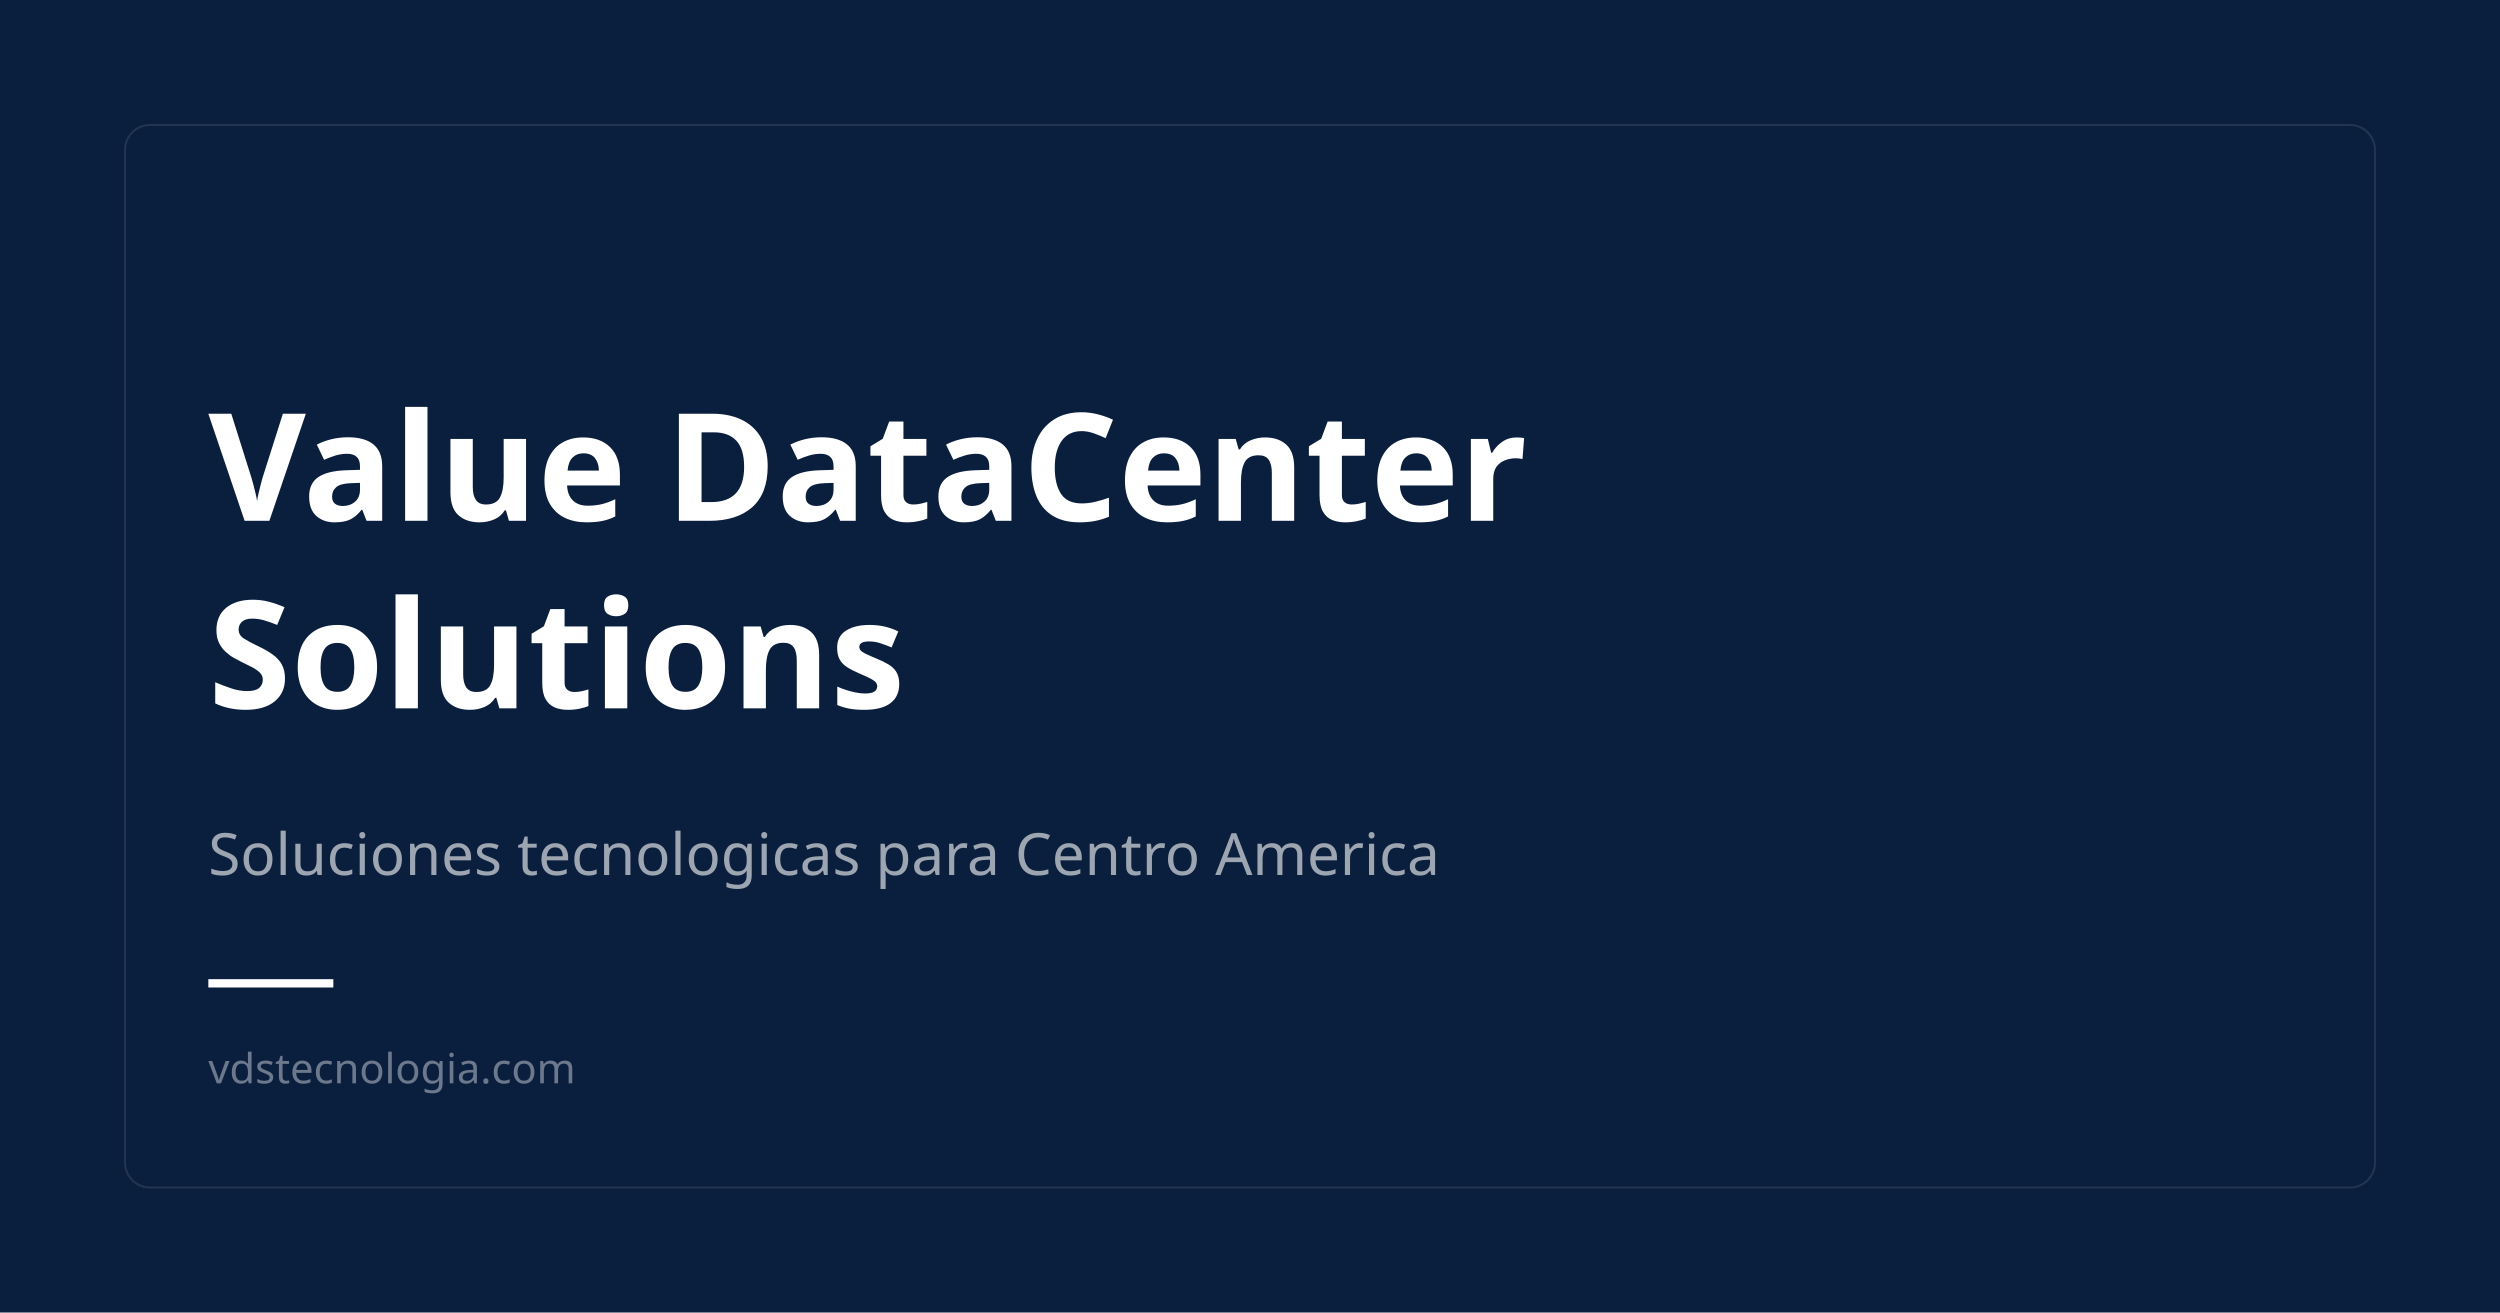
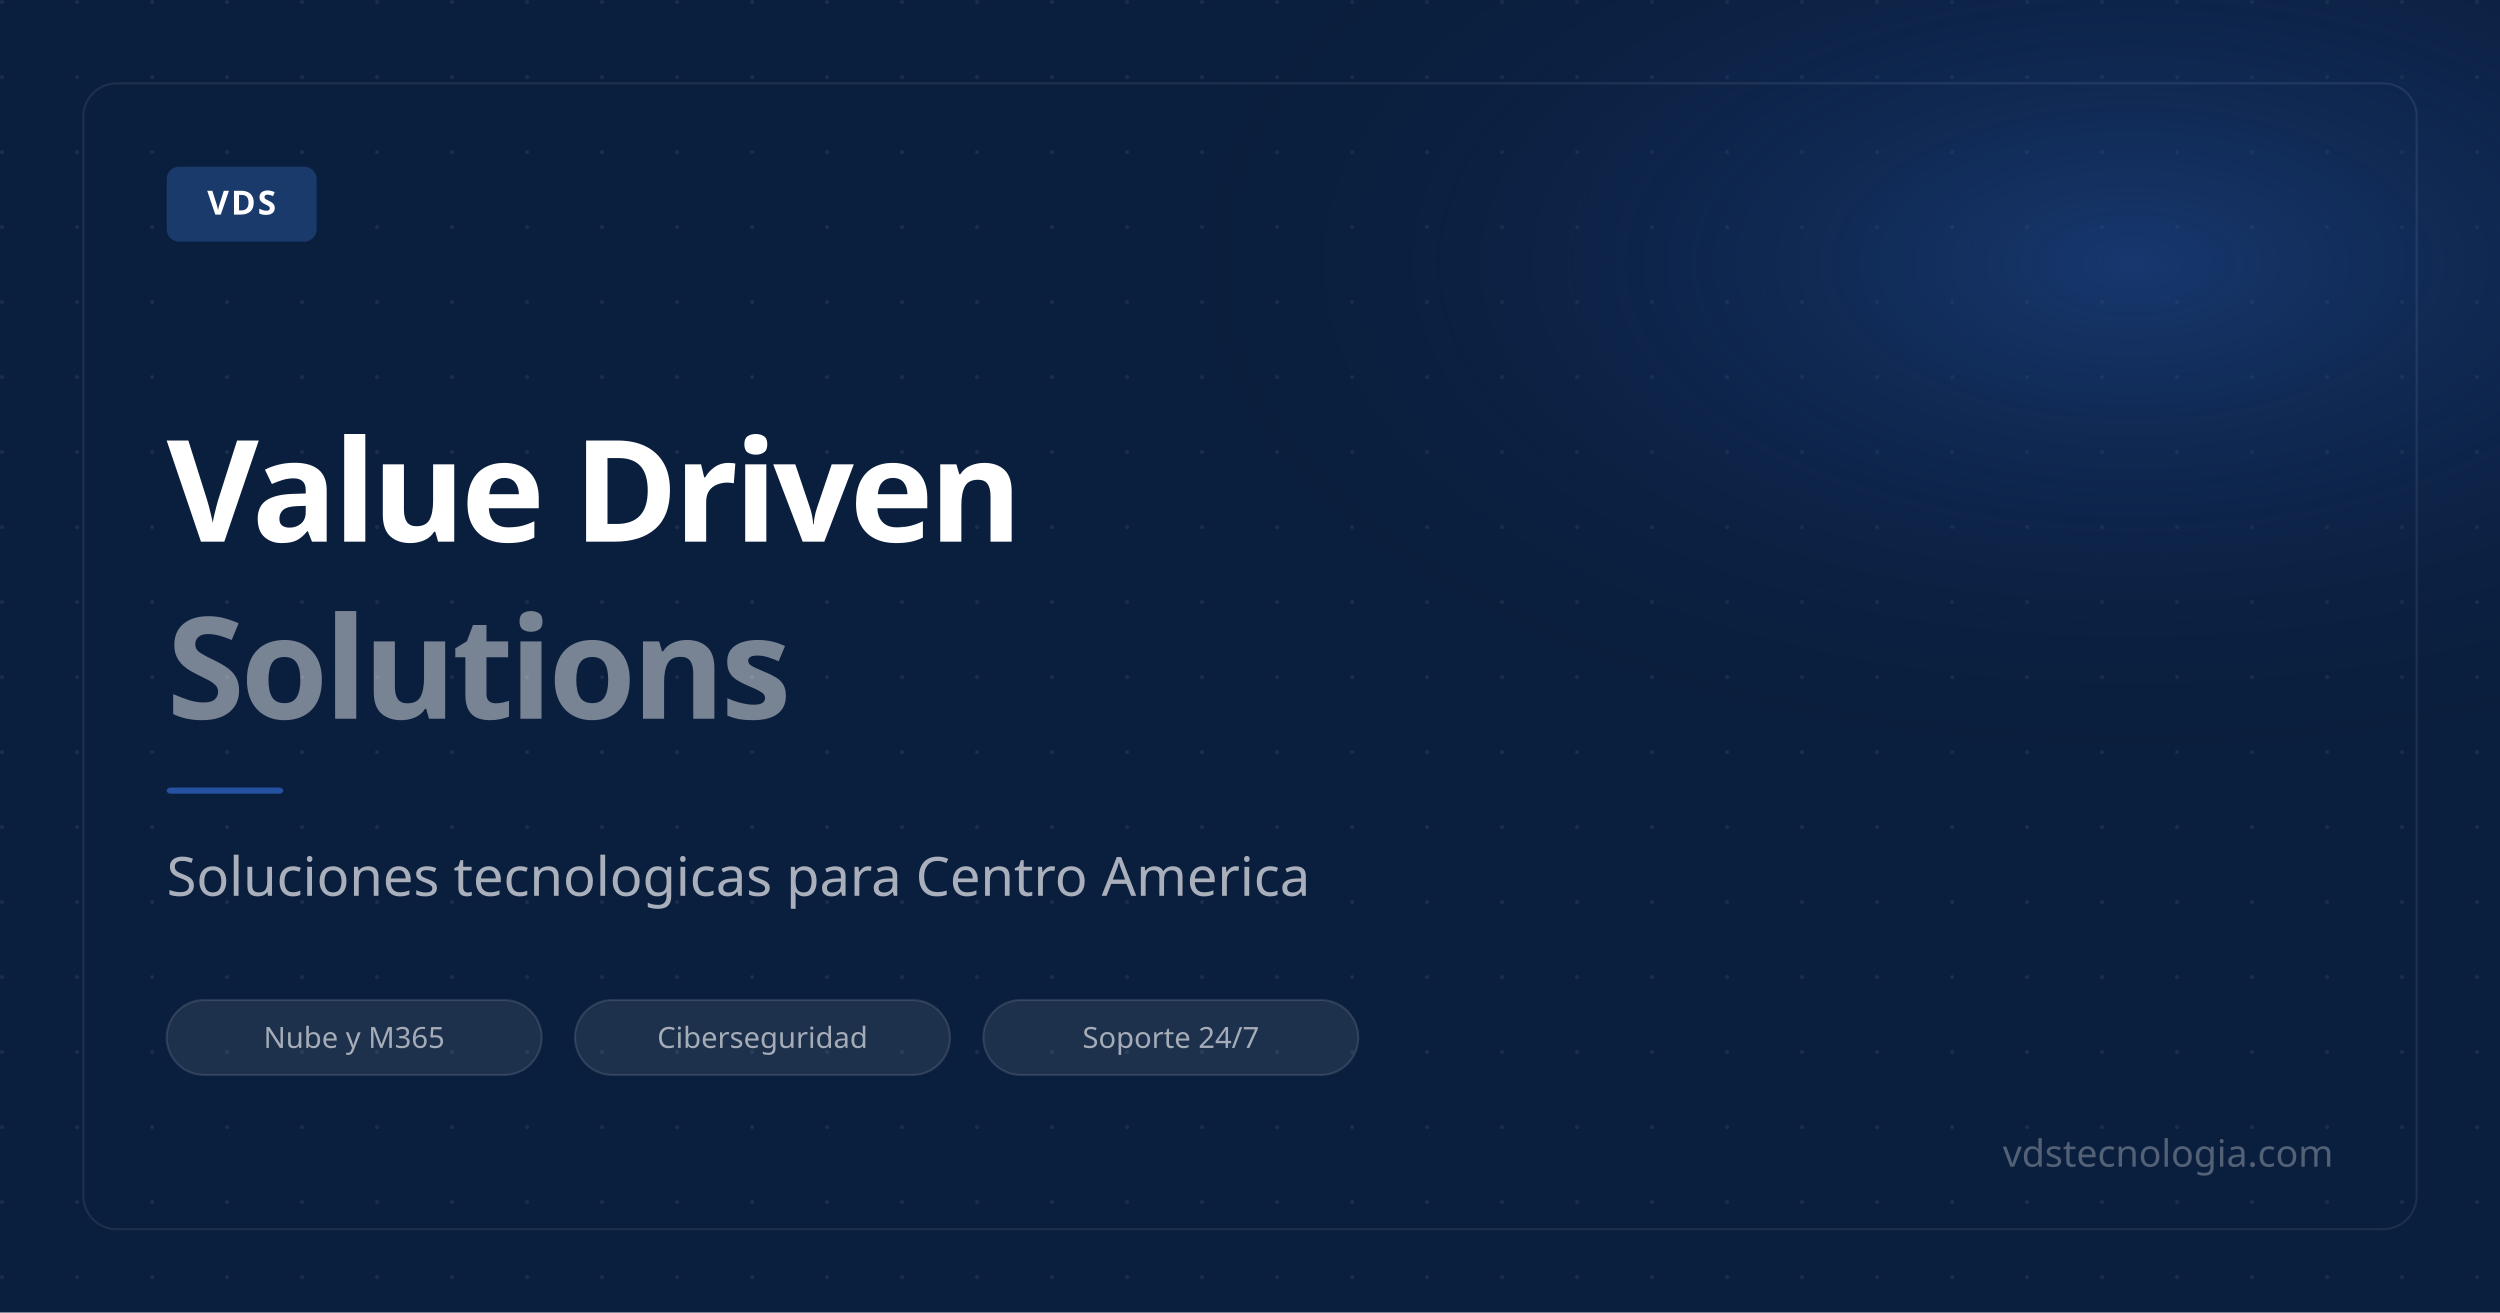
<svg xmlns="http://www.w3.org/2000/svg" width="1200" height="630" viewBox="0 0 1200 630">
  <rect width="1200" height="630" fill="#0a1e3d" />
-   <rect x="60" y="60" width="1080" height="510" rx="12" fill="none" stroke="rgba(255,255,255,0.1)" stroke-width="1" />
-   <text x="100" y="250" font-family="system-ui,sans-serif" font-size="72" font-weight="700" fill="white">Value DataCenter</text>
-   <text x="100" y="340" font-family="system-ui,sans-serif" font-size="72" font-weight="700" fill="white">Solutions</text>
-   <text x="100" y="420" font-family="system-ui,sans-serif" font-size="28" fill="rgba(255,255,255,0.6)">Soluciones tecnologicas para Centro America</text>
-   <rect x="100" y="470" width="60" height="4" fill="white" />
-   <text x="100" y="520" font-family="system-ui,sans-serif" font-size="20" fill="rgba(255,255,255,0.4)">vdstecnologia.com</text>
+   <pattern id="dots" x="0" y="0" width="36" height="36" patternUnits="userSpaceOnUse">
+     <circle cx="1" cy="1" r="1" fill="rgba(255,255,255,0.07)" />
+   </pattern>
+   <rect width="1200" height="630" fill="url(#dots)" />
+   <radialGradient id="orb" cx="85%" cy="20%" r="40%">
+     <stop offset="0%" stop-color="#2451a0" stop-opacity="0.5" />
+     <stop offset="100%" stop-color="#0a1e3d" stop-opacity="0" />
+   </radialGradient>
+   <rect width="1200" height="630" fill="url(#orb)" />
+   <rect x="40" y="40" width="1120" height="550" rx="16" fill="none" stroke="rgba(255,255,255,0.08)" stroke-width="1" />
+   <rect x="80" y="80" width="72" height="36" rx="6" fill="#1a3a6b" />
+   <text x="116" y="103" font-family="system-ui,sans-serif" font-size="16" font-weight="700" fill="white" text-anchor="middle" letter-spacing="1">VDS</text>
+   <text x="80" y="260" font-family="system-ui,sans-serif" font-size="68" font-weight="800" fill="white" letter-spacing="-2">Value Driven</text>
+   <text x="80" y="345" font-family="system-ui,sans-serif" font-size="68" font-weight="800" fill="rgba(255,255,255,0.45)" letter-spacing="-2">Solutions</text>
+   <rect x="80" y="378" width="56" height="3" rx="2" fill="#2451a0" />
+   <text x="80" y="430" font-family="system-ui,sans-serif" font-size="26" fill="rgba(255,255,255,0.65)">Soluciones tecnologicas para Centro America</text>
+   <rect x="80" y="480" width="180" height="36" rx="18" fill="rgba(255,255,255,0.08)" stroke="rgba(255,255,255,0.12)" stroke-width="1" />
+   <text x="170" y="503" font-family="system-ui,sans-serif" font-size="14" fill="rgba(255,255,255,0.6)" text-anchor="middle">Nube y M365</text>
+   <rect x="276" y="480" width="180" height="36" rx="18" fill="rgba(255,255,255,0.08)" stroke="rgba(255,255,255,0.12)" stroke-width="1" />
+   <text x="366" y="503" font-family="system-ui,sans-serif" font-size="14" fill="rgba(255,255,255,0.6)" text-anchor="middle">Ciberseguridad</text>
+   <rect x="472" y="480" width="180" height="36" rx="18" fill="rgba(255,255,255,0.08)" stroke="rgba(255,255,255,0.12)" stroke-width="1" />
+   <text x="562" y="503" font-family="system-ui,sans-serif" font-size="14" fill="rgba(255,255,255,0.6)" text-anchor="middle">Soporte 24/7</text>
+   <text x="1120" y="560" font-family="system-ui,sans-serif" font-size="18" fill="rgba(255,255,255,0.3)" text-anchor="end">vdstecnologia.com</text>
</svg>
